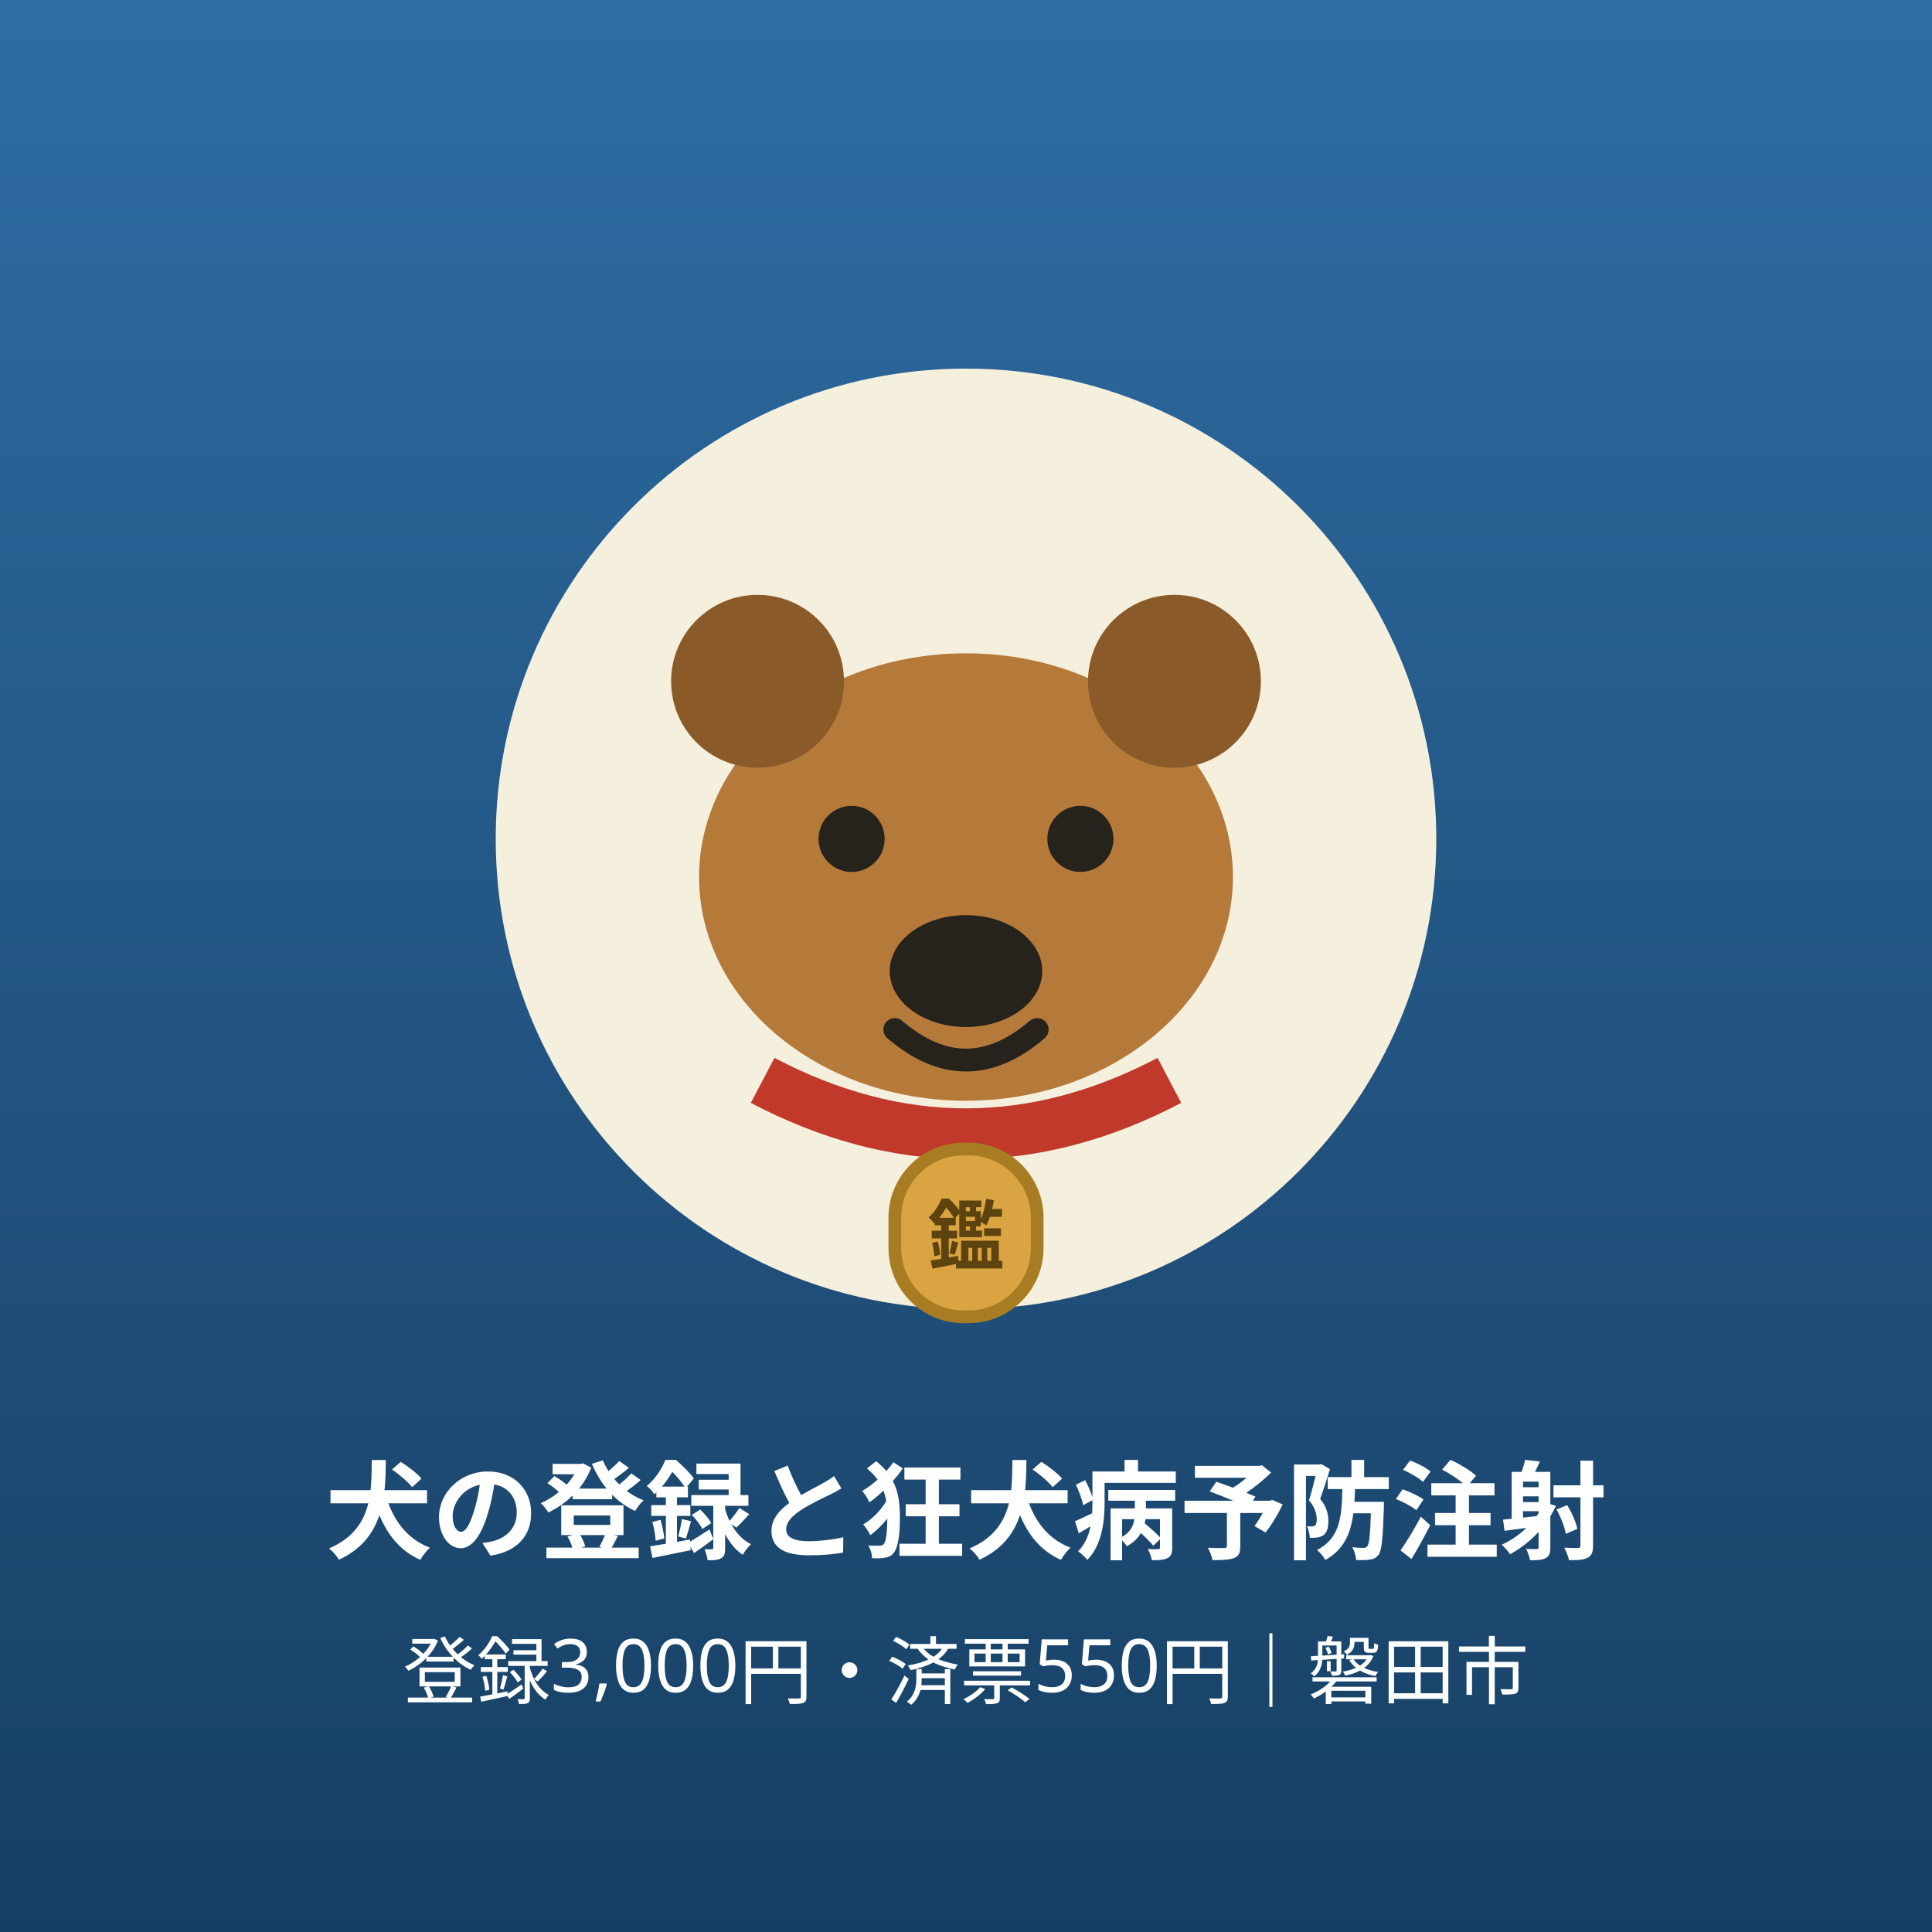
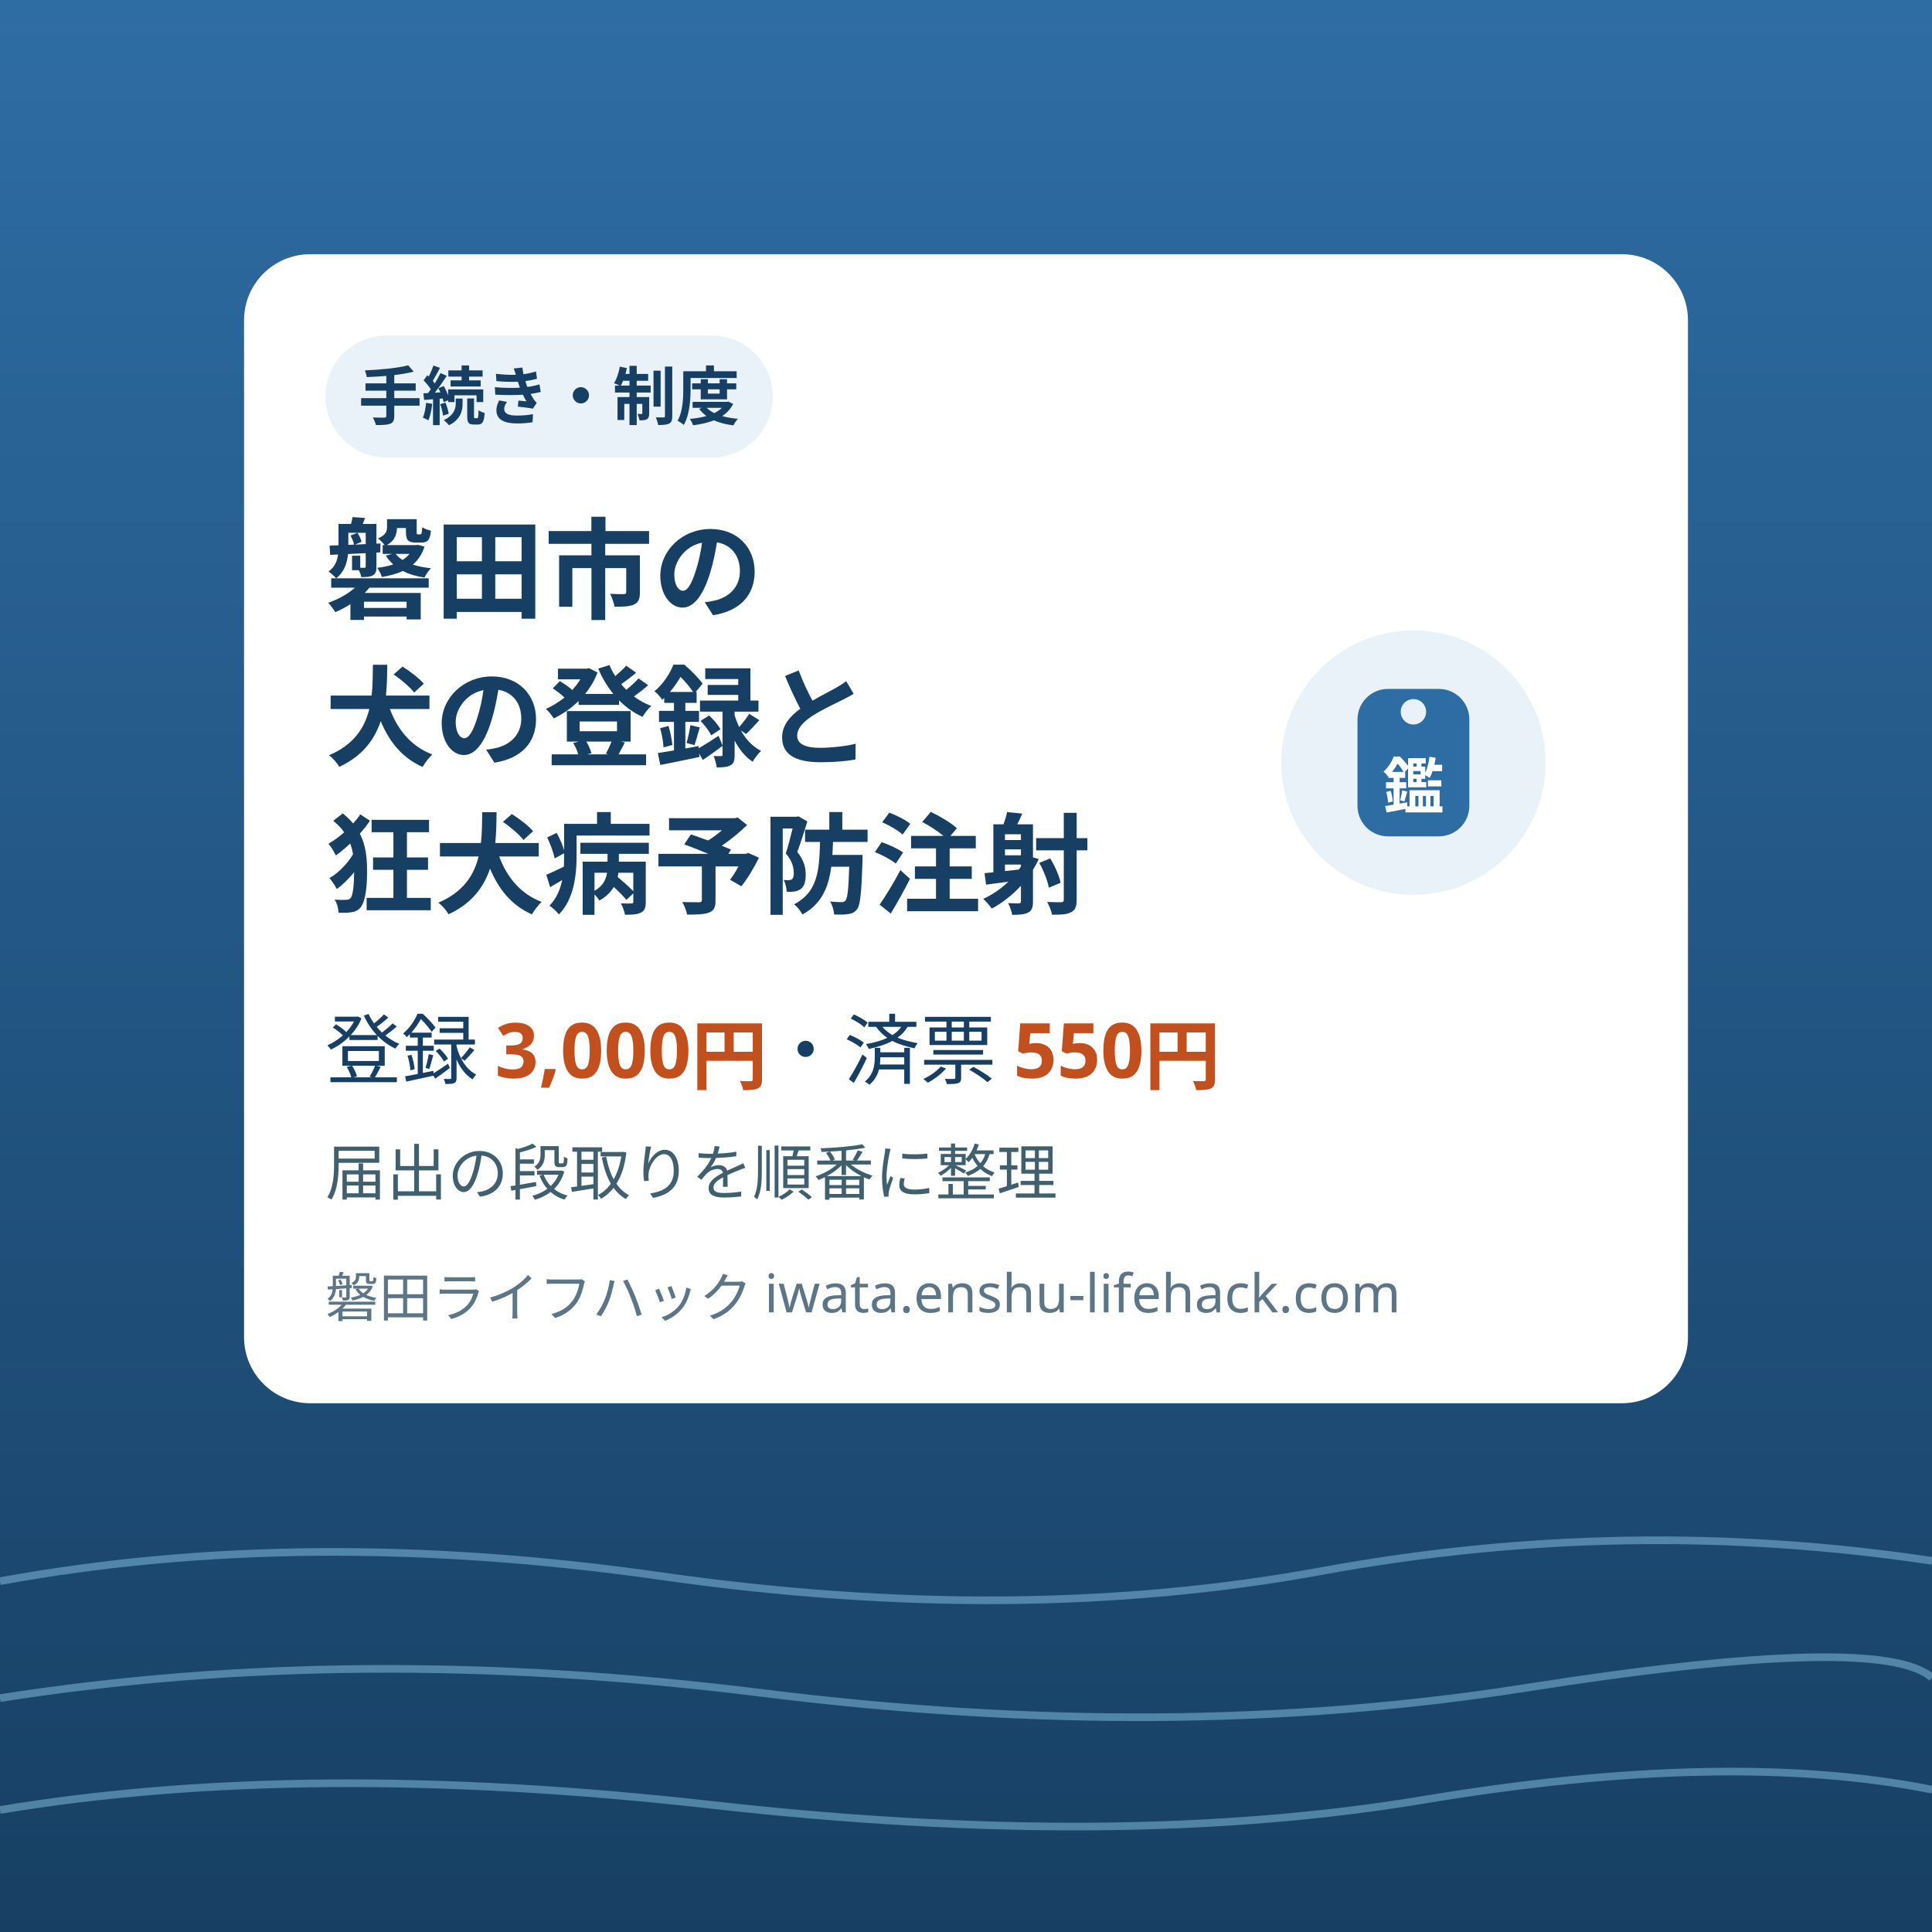
<svg xmlns="http://www.w3.org/2000/svg" width="760" height="760" viewBox="0 0 760 760" role="img" aria-labelledby="title">
  <defs>
    <linearGradient id="bg" x1="0" y1="0" x2="0" y2="1">
      <stop offset="0" stop-color="#2e6da4" />
      <stop offset="1" stop-color="#173f63" />
    </linearGradient>
  </defs>
  <rect width="760" height="760" fill="url(#bg)" />
-   <circle cx="380" cy="330" r="185" fill="#f5efdd" />
+   <g fill="none" stroke="#7fb8d8" stroke-width="3" opacity="0.55">
+     <path d="M0 622 Q 120 600 260 620 T 520 618 T 760 614" />
+     <path d="M0 668 Q 140 646 300 666 T 600 664 T 760 660" />
+     <path d="M0 712 Q 120 692 280 710 T 560 708 T 760 704" />
+   </g>
+   <rect x="96" y="100" width="568" height="452" rx="26" fill="#ffffff" />
+   <g font-family="Meiryo,sans-serif">
+     <rect x="128" y="132" width="176" height="48" rx="24" fill="#e8f2f8" />
+     <text x="216" y="165" font-size="25" font-weight="bold" fill="#173f63" text-anchor="middle">手続き・制度</text>
+     <text x="128" y="240" font-size="43" font-weight="bold" fill="#173f63">磐田市の</text>
+     <text x="128" y="298" font-size="43" font-weight="bold" fill="#173f63">犬の登録と</text>
+     <text x="128" y="356" font-size="43" font-weight="bold" fill="#173f63">狂犬病予防注射</text>
+     <text x="128" y="424" font-size="30" fill="#173f63">登録 <tspan font-weight="bold" fill="#c2501e">3,000円</tspan>・済票 <tspan font-weight="bold" fill="#c2501e">550円</tspan>
+     </text>
+     <text x="128" y="470" font-size="24" fill="#40606f">届出の段取りを順番に整理</text>
+     <text x="128" y="518" font-size="21" fill="#5c7688">磐田ライフハック iwata.enshu-lifehack.com</text>
+   </g>
  <g>
-     <ellipse cx="380" cy="345" rx="105" ry="88" fill="#b5793a" />
-     <circle cx="298" cy="268" r="34" fill="#8a5a28" />
-     <circle cx="462" cy="268" r="34" fill="#8a5a28" />
-     <circle cx="335" cy="330" r="13" fill="#26221c" />
-     <circle cx="425" cy="330" r="13" fill="#26221c" />
-     <ellipse cx="380" cy="382" rx="30" ry="22" fill="#26221c" />
-     <path d="M352 405 q28 24 56 0" stroke="#26221c" stroke-width="9" fill="none" stroke-linecap="round" />
-     <path d="M300 425 q80 42 160 0" stroke="#c0392b" stroke-width="20" fill="none" />
-     <rect x="352" y="452" width="56" height="66" rx="27" fill="#d9a441" stroke="#a87c22" stroke-width="5" />
-     <text x="380" y="497" text-anchor="middle" font-size="30" font-weight="bold" fill="#5d430e">鑑</text>
-   </g>
-   <g font-family="Meiryo,sans-serif" fill="#ffffff">
-     <text x="380" y="610" text-anchor="middle" font-size="42" font-weight="bold">犬の登録と狂犬病予防注射</text>
-     <text x="380" y="668" text-anchor="middle" font-size="29">登録3,000円・済票550円｜磐田市</text>
+     <circle cx="556" cy="300" r="52" fill="#e8f2f8" />
+     <rect x="534" y="271" width="44" height="58" rx="12" fill="#2e6da4" />
+     <circle cx="556" cy="280" r="5" fill="#e8f2f8" />
+     <text x="556" y="318" font-family="Meiryo,sans-serif" font-size="24" font-weight="bold" fill="#ffffff" text-anchor="middle">鑑</text>
  </g>
</svg>
